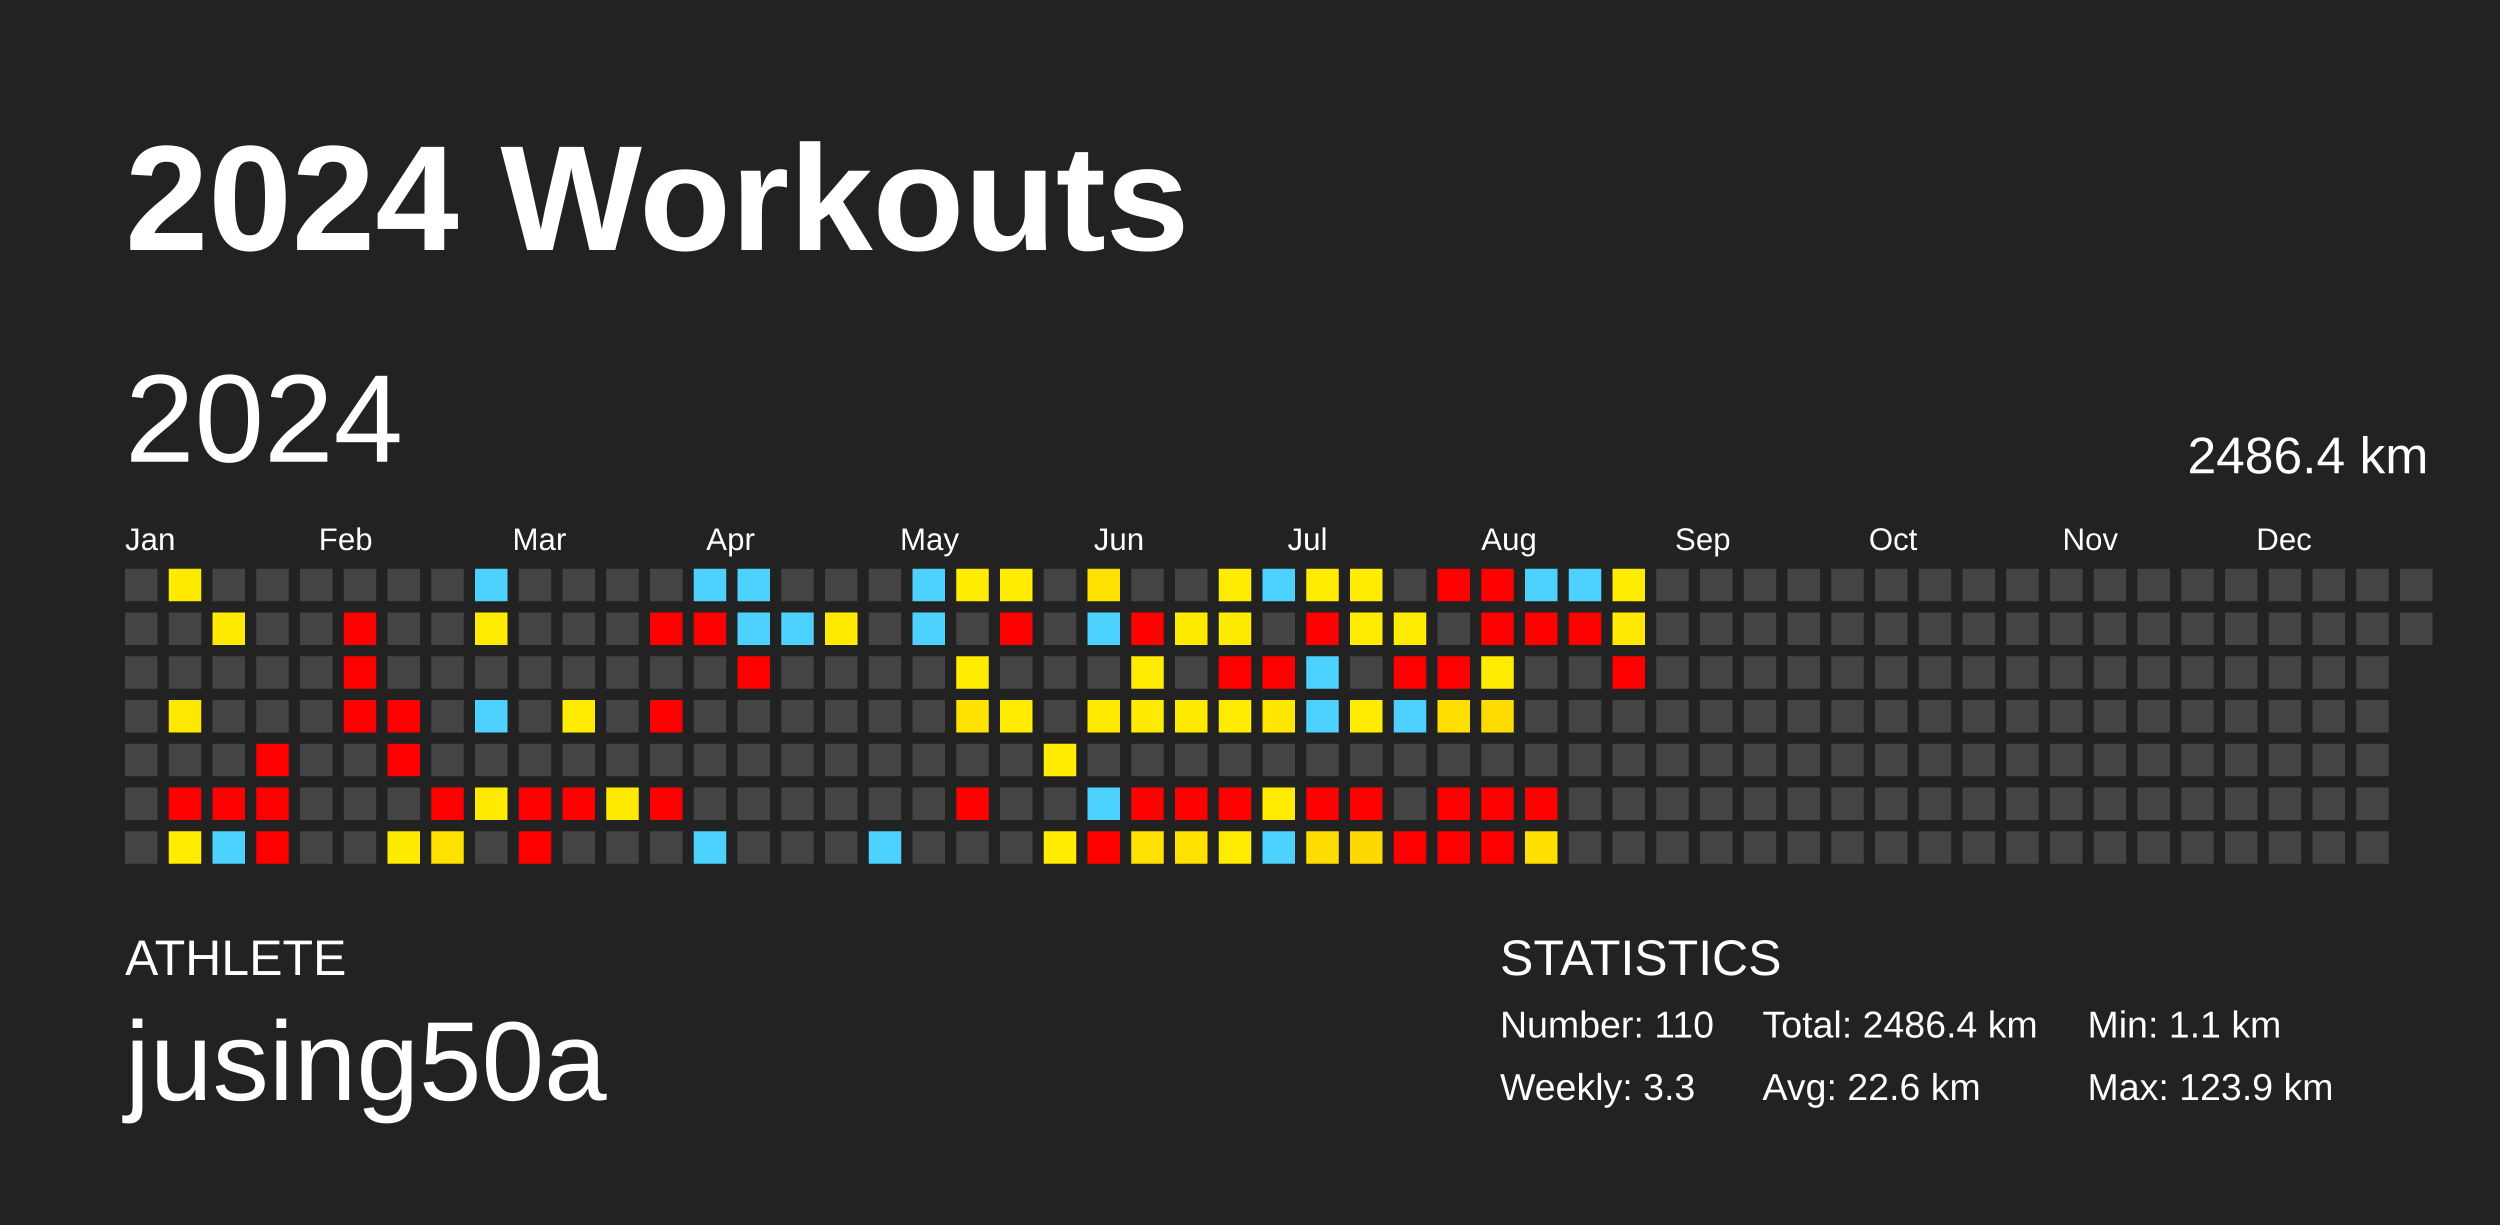
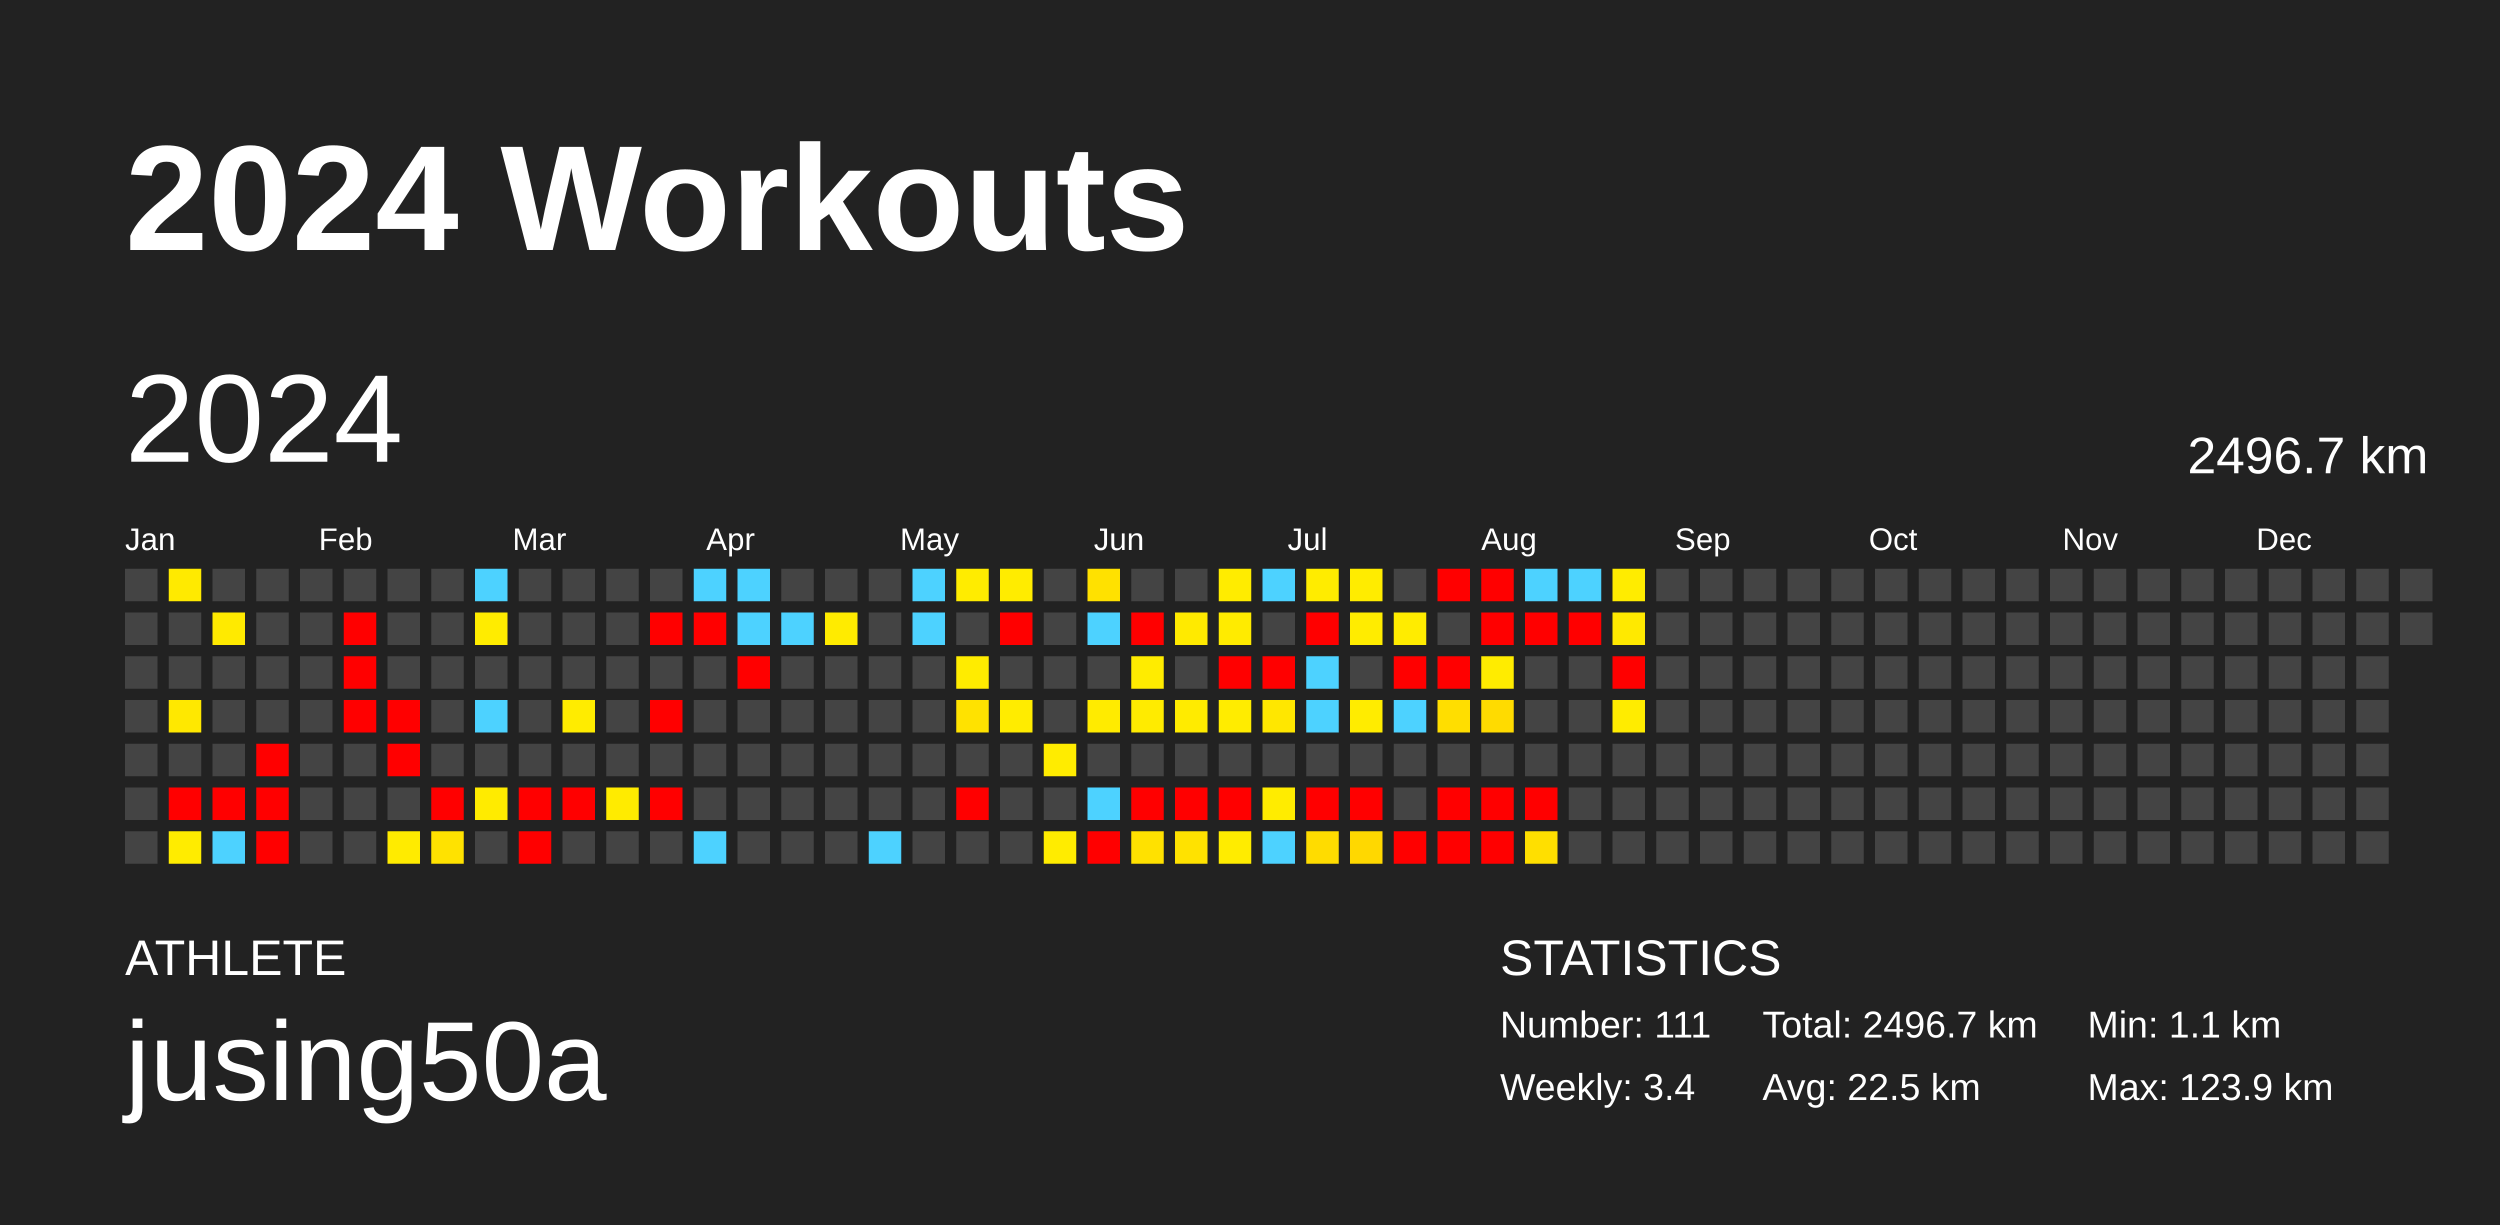
<svg xmlns="http://www.w3.org/2000/svg" baseProfile="full" height="98mm" version="1.1" viewBox="0,0,200,98" width="200mm">
  <defs />
  <rect fill="#222222" height="98" width="200" x="0" y="0" />
  <text fill="#FFFFFF" style="font-size:12px; font-family:Arial; font-weight:bold;" x="10" y="20">2024 Workouts</text>
  <text fill="#FFFFFF" style="font-size:4px; font-family:Arial" x="10" y="78">ATHLETE</text>
  <text fill="#FFFFFF" style="font-size:9px; font-family:Arial" x="10" y="88">jusing50a</text>
  <text fill="#FFFFFF" style="font-size:4px; font-family:Arial" x="120" y="78">STATISTICS</text>
-   <text fill="#FFFFFF" style="font-size:3px; font-family:Arial" x="120" y="83">Number: 110</text>
-   <text fill="#FFFFFF" style="font-size:3px; font-family:Arial" x="120" y="88">Weekly: 3.3</text>
-   <text fill="#FFFFFF" style="font-size:3px; font-family:Arial" x="141" y="83">Total: 2486.4 km</text>
-   <text fill="#FFFFFF" style="font-size:3px; font-family:Arial" x="141" y="88">Avg: 22.6 km</text>
+   <text fill="#FFFFFF" style="font-size:3px; font-family:Arial" x="120" y="83">Number: 111</text>
+   <text fill="#FFFFFF" style="font-size:3px; font-family:Arial" x="120" y="88">Weekly: 3.4</text>
+   <text fill="#FFFFFF" style="font-size:3px; font-family:Arial" x="141" y="83">Total: 2496.7 km</text>
+   <text fill="#FFFFFF" style="font-size:3px; font-family:Arial" x="141" y="88">Avg: 22.5 km</text>
  <text fill="#FFFFFF" style="font-size:3px; font-family:Arial" x="167" y="83">Min: 1.1 km</text>
  <text fill="#FFFFFF" style="font-size:3px; font-family:Arial" x="167" y="88">Max: 123.9 km</text>
  <text dominant-baseline="hanging" fill="#FFFFFF" style="font-size:10.0px; font-family:Arial;" x="10" y="30">2024</text>
-   <text dominant-baseline="hanging" fill="#FFFFFF" style="font-size:4.125px; font-family:Arial;" x="175" y="35">2486.4 km</text>
+   <text dominant-baseline="hanging" fill="#FFFFFF" style="font-size:4.125px; font-family:Arial;" x="175" y="35">2496.7 km</text>
  <text fill="#FFFFFF" style="font-size:2.5px; font-family:Arial" x="10.0" y="44">Jan</text>
  <text fill="#FFFFFF" style="font-size:2.5px; font-family:Arial" x="25.5" y="44">Feb</text>
  <text fill="#FFFFFF" style="font-size:2.5px; font-family:Arial" x="41.0" y="44">Mar</text>
  <text fill="#FFFFFF" style="font-size:2.5px; font-family:Arial" x="56.5" y="44">Apr</text>
  <text fill="#FFFFFF" style="font-size:2.5px; font-family:Arial" x="72.0" y="44">May</text>
  <text fill="#FFFFFF" style="font-size:2.5px; font-family:Arial" x="87.5" y="44">Jun</text>
  <text fill="#FFFFFF" style="font-size:2.5px; font-family:Arial" x="103.0" y="44">Jul</text>
  <text fill="#FFFFFF" style="font-size:2.5px; font-family:Arial" x="118.5" y="44">Aug</text>
  <text fill="#FFFFFF" style="font-size:2.5px; font-family:Arial" x="134.0" y="44">Sep</text>
  <text fill="#FFFFFF" style="font-size:2.5px; font-family:Arial" x="149.5" y="44">Oct</text>
  <text fill="#FFFFFF" style="font-size:2.5px; font-family:Arial" x="165.0" y="44">Nov</text>
  <text fill="#FFFFFF" style="font-size:2.5px; font-family:Arial" x="180.5" y="44">Dec</text>
  <rect fill="#444444" height="2.6" width="2.6" x="10.0" y="45.5" />
  <rect fill="#444444" height="2.6" width="2.6" x="10.0" y="49.0" />
  <rect fill="#444444" height="2.6" width="2.6" x="10.0" y="52.5" />
  <rect fill="#444444" height="2.6" width="2.6" x="10.0" y="56.0" />
  <rect fill="#444444" height="2.6" width="2.6" x="10.0" y="59.5" />
  <rect fill="#444444" height="2.6" width="2.6" x="10.0" y="63.0" />
  <rect fill="#444444" height="2.6" width="2.6" x="10.0" y="66.5" />
  <rect fill="#ffea00" height="2.6" width="2.6" x="13.5" y="45.5" />
  <rect fill="#444444" height="2.6" width="2.6" x="13.5" y="49.0" />
  <rect fill="#444444" height="2.6" width="2.6" x="13.5" y="52.5" />
  <rect fill="#ffe800" height="2.6" width="2.6" x="13.5" y="56.0" />
  <rect fill="#444444" height="2.6" width="2.6" x="13.5" y="59.5" />
  <rect fill="red" height="2.6" width="2.6" x="13.5" y="63.0" />
  <rect fill="#ffec00" height="2.6" width="2.6" x="13.5" y="66.5" />
  <rect fill="#444444" height="2.6" width="2.6" x="17.0" y="45.5" />
  <rect fill="#ffea00" height="2.6" width="2.6" x="17.0" y="49.0" />
  <rect fill="#444444" height="2.6" width="2.6" x="17.0" y="52.5" />
  <rect fill="#444444" height="2.6" width="2.6" x="17.0" y="56.0" />
  <rect fill="#444444" height="2.6" width="2.6" x="17.0" y="59.5" />
  <rect fill="red" height="2.6" width="2.6" x="17.0" y="63.0" />
  <rect fill="#4dd2ff" height="2.6" width="2.6" x="17.0" y="66.5" />
  <rect fill="#444444" height="2.6" width="2.6" x="20.5" y="45.5" />
  <rect fill="#444444" height="2.6" width="2.6" x="20.5" y="49.0" />
  <rect fill="#444444" height="2.6" width="2.6" x="20.5" y="52.5" />
  <rect fill="#444444" height="2.6" width="2.6" x="20.5" y="56.0" />
  <rect fill="red" height="2.6" width="2.6" x="20.5" y="59.5" />
  <rect fill="red" height="2.6" width="2.6" x="20.5" y="63.0" />
  <rect fill="red" height="2.6" width="2.6" x="20.5" y="66.5" />
  <rect fill="#444444" height="2.6" width="2.6" x="24.0" y="45.5" />
  <rect fill="#444444" height="2.6" width="2.6" x="24.0" y="49.0" />
  <rect fill="#444444" height="2.6" width="2.6" x="24.0" y="52.5" />
  <rect fill="#444444" height="2.6" width="2.6" x="24.0" y="56.0" />
  <rect fill="#444444" height="2.6" width="2.6" x="24.0" y="59.5" />
  <rect fill="#444444" height="2.6" width="2.6" x="24.0" y="63.0" />
  <rect fill="#444444" height="2.6" width="2.6" x="24.0" y="66.5" />
  <rect fill="#444444" height="2.6" width="2.6" x="27.5" y="45.5" />
  <rect fill="red" height="2.6" width="2.6" x="27.5" y="49.0" />
  <rect fill="red" height="2.6" width="2.6" x="27.5" y="52.5" />
  <rect fill="red" height="2.6" width="2.6" x="27.5" y="56.0" />
  <rect fill="#444444" height="2.6" width="2.6" x="27.5" y="59.5" />
  <rect fill="#444444" height="2.6" width="2.6" x="27.5" y="63.0" />
  <rect fill="#444444" height="2.6" width="2.6" x="27.5" y="66.5" />
  <rect fill="#444444" height="2.6" width="2.6" x="31.0" y="45.5" />
  <rect fill="#444444" height="2.6" width="2.6" x="31.0" y="49.0" />
  <rect fill="#444444" height="2.6" width="2.6" x="31.0" y="52.5" />
  <rect fill="red" height="2.6" width="2.6" x="31.0" y="56.0" />
  <rect fill="red" height="2.6" width="2.6" x="31.0" y="59.5" />
  <rect fill="#444444" height="2.6" width="2.6" x="31.0" y="63.0" />
  <rect fill="#ffeb00" height="2.6" width="2.6" x="31.0" y="66.5" />
  <rect fill="#444444" height="2.6" width="2.6" x="34.5" y="45.5" />
  <rect fill="#444444" height="2.6" width="2.6" x="34.5" y="49.0" />
  <rect fill="#444444" height="2.6" width="2.6" x="34.5" y="52.5" />
  <rect fill="#444444" height="2.6" width="2.6" x="34.5" y="56.0" />
  <rect fill="#444444" height="2.6" width="2.6" x="34.5" y="59.5" />
  <rect fill="red" height="2.6" width="2.6" x="34.5" y="63.0" />
  <rect fill="#ffe200" height="2.6" width="2.6" x="34.5" y="66.5" />
  <rect fill="#4dd2ff" height="2.6" width="2.6" x="38.0" y="45.5" />
  <rect fill="#ffec00" height="2.6" width="2.6" x="38.0" y="49.0" />
  <rect fill="#444444" height="2.6" width="2.6" x="38.0" y="52.5" />
  <rect fill="#4dd2ff" height="2.6" width="2.6" x="38.0" y="56.0" />
  <rect fill="#444444" height="2.6" width="2.6" x="38.0" y="59.5" />
  <rect fill="#ffeb00" height="2.6" width="2.6" x="38.0" y="63.0" />
  <rect fill="#444444" height="2.6" width="2.6" x="38.0" y="66.5" />
  <rect fill="#444444" height="2.6" width="2.6" x="41.5" y="45.5" />
  <rect fill="#444444" height="2.6" width="2.6" x="41.5" y="49.0" />
  <rect fill="#444444" height="2.6" width="2.6" x="41.5" y="52.5" />
  <rect fill="#444444" height="2.6" width="2.6" x="41.5" y="56.0" />
  <rect fill="#444444" height="2.6" width="2.6" x="41.5" y="59.5" />
  <rect fill="red" height="2.6" width="2.6" x="41.5" y="63.0" />
  <rect fill="red" height="2.6" width="2.6" x="41.5" y="66.5" />
  <rect fill="#444444" height="2.6" width="2.6" x="45.0" y="45.5" />
  <rect fill="#444444" height="2.6" width="2.6" x="45.0" y="49.0" />
  <rect fill="#444444" height="2.6" width="2.6" x="45.0" y="52.5" />
  <rect fill="#ffec00" height="2.6" width="2.6" x="45.0" y="56.0" />
  <rect fill="#444444" height="2.6" width="2.6" x="45.0" y="59.5" />
  <rect fill="red" height="2.6" width="2.6" x="45.0" y="63.0" />
  <rect fill="#444444" height="2.6" width="2.6" x="45.0" y="66.5" />
  <rect fill="#444444" height="2.6" width="2.6" x="48.5" y="45.5" />
  <rect fill="#444444" height="2.6" width="2.6" x="48.5" y="49.0" />
  <rect fill="#444444" height="2.6" width="2.6" x="48.5" y="52.5" />
  <rect fill="#444444" height="2.6" width="2.6" x="48.5" y="56.0" />
  <rect fill="#444444" height="2.6" width="2.6" x="48.5" y="59.5" />
  <rect fill="#ffeb00" height="2.6" width="2.6" x="48.5" y="63.0" />
  <rect fill="#444444" height="2.6" width="2.6" x="48.5" y="66.5" />
  <rect fill="#444444" height="2.6" width="2.6" x="52.0" y="45.5" />
  <rect fill="red" height="2.6" width="2.6" x="52.0" y="49.0" />
  <rect fill="#444444" height="2.6" width="2.6" x="52.0" y="52.5" />
  <rect fill="red" height="2.6" width="2.6" x="52.0" y="56.0" />
  <rect fill="#444444" height="2.6" width="2.6" x="52.0" y="59.5" />
  <rect fill="red" height="2.6" width="2.6" x="52.0" y="63.0" />
  <rect fill="#444444" height="2.6" width="2.6" x="52.0" y="66.5" />
  <rect fill="#4dd2ff" height="2.6" width="2.6" x="55.5" y="45.5" />
  <rect fill="red" height="2.6" width="2.6" x="55.5" y="49.0" />
  <rect fill="#444444" height="2.6" width="2.6" x="55.5" y="52.5" />
  <rect fill="#444444" height="2.6" width="2.6" x="55.5" y="56.0" />
  <rect fill="#444444" height="2.6" width="2.6" x="55.5" y="59.5" />
  <rect fill="#444444" height="2.6" width="2.6" x="55.5" y="63.0" />
  <rect fill="#4dd2ff" height="2.6" width="2.6" x="55.5" y="66.5" />
  <rect fill="#4dd2ff" height="2.6" width="2.6" x="59.0" y="45.5" />
  <rect fill="#4dd2ff" height="2.6" width="2.6" x="59.0" y="49.0" />
  <rect fill="red" height="2.6" width="2.6" x="59.0" y="52.5" />
  <rect fill="#444444" height="2.6" width="2.6" x="59.0" y="56.0" />
  <rect fill="#444444" height="2.6" width="2.6" x="59.0" y="59.5" />
  <rect fill="#444444" height="2.6" width="2.6" x="59.0" y="63.0" />
  <rect fill="#444444" height="2.6" width="2.6" x="59.0" y="66.5" />
  <rect fill="#444444" height="2.6" width="2.6" x="62.5" y="45.5" />
  <rect fill="#4dd2ff" height="2.6" width="2.6" x="62.5" y="49.0" />
  <rect fill="#444444" height="2.6" width="2.6" x="62.5" y="52.5" />
  <rect fill="#444444" height="2.6" width="2.6" x="62.5" y="56.0" />
  <rect fill="#444444" height="2.6" width="2.6" x="62.5" y="59.5" />
  <rect fill="#444444" height="2.6" width="2.6" x="62.5" y="63.0" />
  <rect fill="#444444" height="2.6" width="2.6" x="62.5" y="66.5" />
  <rect fill="#444444" height="2.6" width="2.6" x="66.0" y="45.5" />
  <rect fill="#ffeb00" height="2.6" width="2.6" x="66.0" y="49.0" />
  <rect fill="#444444" height="2.6" width="2.6" x="66.0" y="52.5" />
  <rect fill="#444444" height="2.6" width="2.6" x="66.0" y="56.0" />
  <rect fill="#444444" height="2.6" width="2.6" x="66.0" y="59.5" />
  <rect fill="#444444" height="2.6" width="2.6" x="66.0" y="63.0" />
  <rect fill="#444444" height="2.6" width="2.6" x="66.0" y="66.5" />
  <rect fill="#444444" height="2.6" width="2.6" x="69.5" y="45.5" />
  <rect fill="#444444" height="2.6" width="2.6" x="69.5" y="49.0" />
  <rect fill="#444444" height="2.6" width="2.6" x="69.5" y="52.5" />
  <rect fill="#444444" height="2.6" width="2.6" x="69.5" y="56.0" />
  <rect fill="#444444" height="2.6" width="2.6" x="69.5" y="59.5" />
  <rect fill="#444444" height="2.6" width="2.6" x="69.5" y="63.0" />
  <rect fill="#4dd2ff" height="2.6" width="2.6" x="69.5" y="66.5" />
  <rect fill="#4dd2ff" height="2.6" width="2.6" x="73.0" y="45.5" />
  <rect fill="#4dd2ff" height="2.6" width="2.6" x="73.0" y="49.0" />
  <rect fill="#444444" height="2.6" width="2.6" x="73.0" y="52.5" />
  <rect fill="#444444" height="2.6" width="2.6" x="73.0" y="56.0" />
  <rect fill="#444444" height="2.6" width="2.6" x="73.0" y="59.5" />
  <rect fill="#444444" height="2.6" width="2.6" x="73.0" y="63.0" />
  <rect fill="#444444" height="2.6" width="2.6" x="73.0" y="66.5" />
  <rect fill="#ffec00" height="2.6" width="2.6" x="76.5" y="45.5" />
  <rect fill="#444444" height="2.6" width="2.6" x="76.5" y="49.0" />
  <rect fill="#ffec00" height="2.6" width="2.6" x="76.5" y="52.5" />
  <rect fill="#ffe200" height="2.6" width="2.6" x="76.5" y="56.0" />
  <rect fill="#444444" height="2.6" width="2.6" x="76.5" y="59.5" />
  <rect fill="red" height="2.6" width="2.6" x="76.5" y="63.0" />
  <rect fill="#444444" height="2.6" width="2.6" x="76.5" y="66.5" />
  <rect fill="#ffec00" height="2.6" width="2.6" x="80.0" y="45.5" />
  <rect fill="red" height="2.6" width="2.6" x="80.0" y="49.0" />
  <rect fill="#444444" height="2.6" width="2.6" x="80.0" y="52.5" />
  <rect fill="#ffec00" height="2.6" width="2.6" x="80.0" y="56.0" />
  <rect fill="#444444" height="2.6" width="2.6" x="80.0" y="59.5" />
  <rect fill="#444444" height="2.6" width="2.6" x="80.0" y="63.0" />
  <rect fill="#444444" height="2.6" width="2.6" x="80.0" y="66.5" />
  <rect fill="#444444" height="2.6" width="2.6" x="83.5" y="45.5" />
  <rect fill="#444444" height="2.6" width="2.6" x="83.5" y="49.0" />
  <rect fill="#444444" height="2.6" width="2.6" x="83.5" y="52.5" />
  <rect fill="#444444" height="2.6" width="2.6" x="83.5" y="56.0" />
  <rect fill="#ffec00" height="2.6" width="2.6" x="83.5" y="59.5" />
  <rect fill="#444444" height="2.6" width="2.6" x="83.5" y="63.0" />
  <rect fill="#ffec00" height="2.6" width="2.6" x="83.5" y="66.5" />
  <rect fill="#ffe100" height="2.6" width="2.6" x="87.0" y="45.5" />
  <rect fill="#4dd2ff" height="2.6" width="2.6" x="87.0" y="49.0" />
  <rect fill="#444444" height="2.6" width="2.6" x="87.0" y="52.5" />
  <rect fill="#ffeb00" height="2.6" width="2.6" x="87.0" y="56.0" />
  <rect fill="#444444" height="2.6" width="2.6" x="87.0" y="59.5" />
  <rect fill="#4dd2ff" height="2.6" width="2.6" x="87.0" y="63.0" />
  <rect fill="red" height="2.6" width="2.6" x="87.0" y="66.5" />
  <rect fill="#444444" height="2.6" width="2.6" x="90.5" y="45.5" />
  <rect fill="red" height="2.6" width="2.6" x="90.5" y="49.0" />
  <rect fill="#ffec00" height="2.6" width="2.6" x="90.5" y="52.5" />
  <rect fill="#ffeb00" height="2.6" width="2.6" x="90.5" y="56.0" />
  <rect fill="#444444" height="2.6" width="2.6" x="90.5" y="59.5" />
  <rect fill="red" height="2.6" width="2.6" x="90.5" y="63.0" />
  <rect fill="#ffe100" height="2.6" width="2.6" x="90.5" y="66.5" />
  <rect fill="#444444" height="2.6" width="2.6" x="94.0" y="45.5" />
  <rect fill="#ffea00" height="2.6" width="2.6" x="94.0" y="49.0" />
  <rect fill="#444444" height="2.6" width="2.6" x="94.0" y="52.5" />
  <rect fill="#ffeb00" height="2.6" width="2.6" x="94.0" y="56.0" />
  <rect fill="#444444" height="2.6" width="2.6" x="94.0" y="59.5" />
  <rect fill="red" height="2.6" width="2.6" x="94.0" y="63.0" />
  <rect fill="#ffe200" height="2.6" width="2.6" x="94.0" y="66.5" />
  <rect fill="#ffec00" height="2.6" width="2.6" x="97.5" y="45.5" />
  <rect fill="#ffeb00" height="2.6" width="2.6" x="97.5" y="49.0" />
  <rect fill="red" height="2.6" width="2.6" x="97.5" y="52.5" />
  <rect fill="#ffec00" height="2.6" width="2.6" x="97.5" y="56.0" />
  <rect fill="#444444" height="2.6" width="2.6" x="97.5" y="59.5" />
  <rect fill="red" height="2.6" width="2.6" x="97.5" y="63.0" />
  <rect fill="#ffec00" height="2.6" width="2.6" x="97.5" y="66.5" />
  <rect fill="#4dd2ff" height="2.6" width="2.6" x="101.0" y="45.5" />
  <rect fill="#444444" height="2.6" width="2.6" x="101.0" y="49.0" />
  <rect fill="red" height="2.6" width="2.6" x="101.0" y="52.5" />
  <rect fill="#ffe700" height="2.6" width="2.6" x="101.0" y="56.0" />
  <rect fill="#444444" height="2.6" width="2.6" x="101.0" y="59.5" />
  <rect fill="#ffec00" height="2.6" width="2.6" x="101.0" y="63.0" />
  <rect fill="#4dd2ff" height="2.6" width="2.6" x="101.0" y="66.5" />
  <rect fill="#ffec00" height="2.6" width="2.6" x="104.5" y="45.5" />
  <rect fill="red" height="2.6" width="2.6" x="104.5" y="49.0" />
  <rect fill="#4dd2ff" height="2.6" width="2.6" x="104.5" y="52.5" />
  <rect fill="#4dd2ff" height="2.6" width="2.6" x="104.5" y="56.0" />
  <rect fill="#444444" height="2.6" width="2.6" x="104.5" y="59.5" />
  <rect fill="red" height="2.6" width="2.6" x="104.5" y="63.0" />
  <rect fill="#ffdc00" height="2.6" width="2.6" x="104.5" y="66.5" />
  <rect fill="#ffec00" height="2.6" width="2.6" x="108.0" y="45.5" />
  <rect fill="#ffec00" height="2.6" width="2.6" x="108.0" y="49.0" />
  <rect fill="#444444" height="2.6" width="2.6" x="108.0" y="52.5" />
  <rect fill="#ffec00" height="2.6" width="2.6" x="108.0" y="56.0" />
  <rect fill="#444444" height="2.6" width="2.6" x="108.0" y="59.5" />
  <rect fill="red" height="2.6" width="2.6" x="108.0" y="63.0" />
  <rect fill="#ffd800" height="2.6" width="2.6" x="108.0" y="66.5" />
  <rect fill="#444444" height="2.6" width="2.6" x="111.5" y="45.5" />
  <rect fill="#ffec00" height="2.6" width="2.6" x="111.5" y="49.0" />
  <rect fill="red" height="2.6" width="2.6" x="111.5" y="52.5" />
  <rect fill="#4dd2ff" height="2.6" width="2.6" x="111.5" y="56.0" />
  <rect fill="#444444" height="2.6" width="2.6" x="111.5" y="59.5" />
  <rect fill="#444444" height="2.6" width="2.6" x="111.5" y="63.0" />
  <rect fill="red" height="2.6" width="2.6" x="111.5" y="66.5" />
  <rect fill="red" height="2.6" width="2.6" x="115.0" y="45.5" />
  <rect fill="#444444" height="2.6" width="2.6" x="115.0" y="49.0" />
  <rect fill="red" height="2.6" width="2.6" x="115.0" y="52.5" />
  <rect fill="#ffde00" height="2.6" width="2.6" x="115.0" y="56.0" />
  <rect fill="#444444" height="2.6" width="2.6" x="115.0" y="59.5" />
  <rect fill="red" height="2.6" width="2.6" x="115.0" y="63.0" />
  <rect fill="red" height="2.6" width="2.6" x="115.0" y="66.5" />
  <rect fill="red" height="2.6" width="2.6" x="118.5" y="45.5" />
  <rect fill="red" height="2.6" width="2.6" x="118.5" y="49.0" />
  <rect fill="#ffec00" height="2.6" width="2.6" x="118.5" y="52.5" />
  <rect fill="#ffdb00" height="2.6" width="2.6" x="118.5" y="56.0" />
  <rect fill="#444444" height="2.6" width="2.6" x="118.5" y="59.5" />
  <rect fill="red" height="2.6" width="2.6" x="118.5" y="63.0" />
  <rect fill="red" height="2.6" width="2.6" x="118.5" y="66.5" />
  <rect fill="#4dd2ff" height="2.6" width="2.6" x="122.0" y="45.5" />
  <rect fill="red" height="2.6" width="2.6" x="122.0" y="49.0" />
  <rect fill="#444444" height="2.6" width="2.6" x="122.0" y="52.5" />
  <rect fill="#444444" height="2.6" width="2.6" x="122.0" y="56.0" />
  <rect fill="#444444" height="2.6" width="2.6" x="122.0" y="59.5" />
  <rect fill="red" height="2.6" width="2.6" x="122.0" y="63.0" />
  <rect fill="#ffdf00" height="2.6" width="2.6" x="122.0" y="66.5" />
  <rect fill="#4dd2ff" height="2.6" width="2.6" x="125.5" y="45.5" />
  <rect fill="red" height="2.6" width="2.6" x="125.5" y="49.0" />
  <rect fill="#444444" height="2.6" width="2.6" x="125.5" y="52.5" />
  <rect fill="#444444" height="2.6" width="2.6" x="125.5" y="56.0" />
  <rect fill="#444444" height="2.6" width="2.6" x="125.5" y="59.5" />
  <rect fill="#444444" height="2.6" width="2.6" x="125.5" y="63.0" />
  <rect fill="#444444" height="2.6" width="2.6" x="125.5" y="66.5" />
  <rect fill="#ffec00" height="2.6" width="2.6" x="129.0" y="45.5" />
  <rect fill="#ffe900" height="2.6" width="2.6" x="129.0" y="49.0" />
  <rect fill="red" height="2.6" width="2.6" x="129.0" y="52.5" />
-   <rect fill="#444444" height="2.6" width="2.6" x="129.0" y="56.0" />
+   <rect fill="#ffec00" height="2.6" width="2.6" x="129.0" y="56.0" />
  <rect fill="#444444" height="2.6" width="2.6" x="129.0" y="59.5" />
  <rect fill="#444444" height="2.6" width="2.6" x="129.0" y="63.0" />
  <rect fill="#444444" height="2.6" width="2.6" x="129.0" y="66.5" />
  <rect fill="#444444" height="2.6" width="2.6" x="132.5" y="45.5" />
  <rect fill="#444444" height="2.6" width="2.6" x="132.5" y="49.0" />
  <rect fill="#444444" height="2.6" width="2.6" x="132.5" y="52.5" />
  <rect fill="#444444" height="2.6" width="2.6" x="132.5" y="56.0" />
  <rect fill="#444444" height="2.6" width="2.6" x="132.5" y="59.5" />
  <rect fill="#444444" height="2.6" width="2.6" x="132.5" y="63.0" />
  <rect fill="#444444" height="2.6" width="2.6" x="132.5" y="66.5" />
  <rect fill="#444444" height="2.6" width="2.6" x="136.0" y="45.5" />
  <rect fill="#444444" height="2.6" width="2.6" x="136.0" y="49.0" />
  <rect fill="#444444" height="2.6" width="2.6" x="136.0" y="52.5" />
  <rect fill="#444444" height="2.6" width="2.6" x="136.0" y="56.0" />
  <rect fill="#444444" height="2.6" width="2.6" x="136.0" y="59.5" />
  <rect fill="#444444" height="2.6" width="2.6" x="136.0" y="63.0" />
  <rect fill="#444444" height="2.6" width="2.6" x="136.0" y="66.5" />
  <rect fill="#444444" height="2.6" width="2.6" x="139.5" y="45.5" />
  <rect fill="#444444" height="2.6" width="2.6" x="139.5" y="49.0" />
  <rect fill="#444444" height="2.6" width="2.6" x="139.5" y="52.5" />
  <rect fill="#444444" height="2.6" width="2.6" x="139.5" y="56.0" />
  <rect fill="#444444" height="2.6" width="2.6" x="139.5" y="59.5" />
  <rect fill="#444444" height="2.6" width="2.6" x="139.5" y="63.0" />
  <rect fill="#444444" height="2.6" width="2.6" x="139.5" y="66.5" />
  <rect fill="#444444" height="2.6" width="2.6" x="143.0" y="45.5" />
  <rect fill="#444444" height="2.6" width="2.6" x="143.0" y="49.0" />
  <rect fill="#444444" height="2.6" width="2.6" x="143.0" y="52.5" />
  <rect fill="#444444" height="2.6" width="2.6" x="143.0" y="56.0" />
  <rect fill="#444444" height="2.6" width="2.6" x="143.0" y="59.5" />
  <rect fill="#444444" height="2.6" width="2.6" x="143.0" y="63.0" />
  <rect fill="#444444" height="2.6" width="2.6" x="143.0" y="66.5" />
  <rect fill="#444444" height="2.6" width="2.6" x="146.5" y="45.5" />
  <rect fill="#444444" height="2.6" width="2.6" x="146.5" y="49.0" />
  <rect fill="#444444" height="2.6" width="2.6" x="146.5" y="52.5" />
  <rect fill="#444444" height="2.6" width="2.6" x="146.5" y="56.0" />
  <rect fill="#444444" height="2.6" width="2.6" x="146.5" y="59.5" />
  <rect fill="#444444" height="2.6" width="2.6" x="146.5" y="63.0" />
  <rect fill="#444444" height="2.6" width="2.6" x="146.5" y="66.5" />
  <rect fill="#444444" height="2.6" width="2.6" x="150.0" y="45.5" />
  <rect fill="#444444" height="2.6" width="2.6" x="150.0" y="49.0" />
  <rect fill="#444444" height="2.6" width="2.6" x="150.0" y="52.5" />
  <rect fill="#444444" height="2.6" width="2.6" x="150.0" y="56.0" />
  <rect fill="#444444" height="2.6" width="2.6" x="150.0" y="59.5" />
  <rect fill="#444444" height="2.6" width="2.6" x="150.0" y="63.0" />
  <rect fill="#444444" height="2.6" width="2.6" x="150.0" y="66.5" />
  <rect fill="#444444" height="2.6" width="2.6" x="153.5" y="45.5" />
  <rect fill="#444444" height="2.6" width="2.6" x="153.5" y="49.0" />
  <rect fill="#444444" height="2.6" width="2.6" x="153.5" y="52.5" />
  <rect fill="#444444" height="2.6" width="2.6" x="153.5" y="56.0" />
  <rect fill="#444444" height="2.6" width="2.6" x="153.5" y="59.5" />
  <rect fill="#444444" height="2.6" width="2.6" x="153.5" y="63.0" />
  <rect fill="#444444" height="2.6" width="2.6" x="153.5" y="66.5" />
  <rect fill="#444444" height="2.6" width="2.6" x="157.0" y="45.5" />
  <rect fill="#444444" height="2.6" width="2.6" x="157.0" y="49.0" />
  <rect fill="#444444" height="2.6" width="2.6" x="157.0" y="52.5" />
  <rect fill="#444444" height="2.6" width="2.6" x="157.0" y="56.0" />
  <rect fill="#444444" height="2.6" width="2.6" x="157.0" y="59.5" />
  <rect fill="#444444" height="2.6" width="2.6" x="157.0" y="63.0" />
  <rect fill="#444444" height="2.6" width="2.6" x="157.0" y="66.5" />
  <rect fill="#444444" height="2.6" width="2.6" x="160.5" y="45.5" />
  <rect fill="#444444" height="2.6" width="2.6" x="160.5" y="49.0" />
  <rect fill="#444444" height="2.6" width="2.6" x="160.5" y="52.5" />
  <rect fill="#444444" height="2.6" width="2.6" x="160.5" y="56.0" />
  <rect fill="#444444" height="2.6" width="2.6" x="160.5" y="59.5" />
  <rect fill="#444444" height="2.6" width="2.6" x="160.5" y="63.0" />
  <rect fill="#444444" height="2.6" width="2.6" x="160.5" y="66.5" />
  <rect fill="#444444" height="2.6" width="2.6" x="164.0" y="45.5" />
  <rect fill="#444444" height="2.6" width="2.6" x="164.0" y="49.0" />
  <rect fill="#444444" height="2.6" width="2.6" x="164.0" y="52.5" />
  <rect fill="#444444" height="2.6" width="2.6" x="164.0" y="56.0" />
  <rect fill="#444444" height="2.6" width="2.6" x="164.0" y="59.5" />
  <rect fill="#444444" height="2.6" width="2.6" x="164.0" y="63.0" />
  <rect fill="#444444" height="2.6" width="2.6" x="164.0" y="66.5" />
  <rect fill="#444444" height="2.6" width="2.6" x="167.5" y="45.5" />
  <rect fill="#444444" height="2.6" width="2.6" x="167.5" y="49.0" />
  <rect fill="#444444" height="2.6" width="2.6" x="167.5" y="52.5" />
  <rect fill="#444444" height="2.6" width="2.6" x="167.5" y="56.0" />
  <rect fill="#444444" height="2.6" width="2.6" x="167.5" y="59.5" />
  <rect fill="#444444" height="2.6" width="2.6" x="167.5" y="63.0" />
  <rect fill="#444444" height="2.6" width="2.6" x="167.5" y="66.5" />
  <rect fill="#444444" height="2.6" width="2.6" x="171.0" y="45.5" />
  <rect fill="#444444" height="2.6" width="2.6" x="171.0" y="49.0" />
  <rect fill="#444444" height="2.6" width="2.6" x="171.0" y="52.5" />
  <rect fill="#444444" height="2.6" width="2.6" x="171.0" y="56.0" />
  <rect fill="#444444" height="2.6" width="2.6" x="171.0" y="59.5" />
  <rect fill="#444444" height="2.6" width="2.6" x="171.0" y="63.0" />
  <rect fill="#444444" height="2.6" width="2.6" x="171.0" y="66.5" />
  <rect fill="#444444" height="2.6" width="2.6" x="174.5" y="45.5" />
  <rect fill="#444444" height="2.6" width="2.6" x="174.5" y="49.0" />
  <rect fill="#444444" height="2.6" width="2.6" x="174.5" y="52.5" />
  <rect fill="#444444" height="2.6" width="2.6" x="174.5" y="56.0" />
  <rect fill="#444444" height="2.6" width="2.6" x="174.5" y="59.5" />
  <rect fill="#444444" height="2.6" width="2.6" x="174.5" y="63.0" />
  <rect fill="#444444" height="2.6" width="2.6" x="174.5" y="66.5" />
  <rect fill="#444444" height="2.6" width="2.6" x="178.0" y="45.5" />
  <rect fill="#444444" height="2.6" width="2.6" x="178.0" y="49.0" />
  <rect fill="#444444" height="2.6" width="2.6" x="178.0" y="52.5" />
  <rect fill="#444444" height="2.6" width="2.6" x="178.0" y="56.0" />
  <rect fill="#444444" height="2.6" width="2.6" x="178.0" y="59.5" />
  <rect fill="#444444" height="2.6" width="2.6" x="178.0" y="63.0" />
  <rect fill="#444444" height="2.6" width="2.6" x="178.0" y="66.5" />
  <rect fill="#444444" height="2.6" width="2.6" x="181.5" y="45.5" />
  <rect fill="#444444" height="2.6" width="2.6" x="181.5" y="49.0" />
  <rect fill="#444444" height="2.6" width="2.6" x="181.5" y="52.5" />
  <rect fill="#444444" height="2.6" width="2.6" x="181.5" y="56.0" />
  <rect fill="#444444" height="2.6" width="2.6" x="181.5" y="59.5" />
  <rect fill="#444444" height="2.6" width="2.6" x="181.5" y="63.0" />
  <rect fill="#444444" height="2.6" width="2.6" x="181.5" y="66.5" />
  <rect fill="#444444" height="2.6" width="2.6" x="185.0" y="45.5" />
  <rect fill="#444444" height="2.6" width="2.6" x="185.0" y="49.0" />
  <rect fill="#444444" height="2.6" width="2.6" x="185.0" y="52.5" />
  <rect fill="#444444" height="2.6" width="2.6" x="185.0" y="56.0" />
  <rect fill="#444444" height="2.6" width="2.6" x="185.0" y="59.5" />
  <rect fill="#444444" height="2.6" width="2.6" x="185.0" y="63.0" />
  <rect fill="#444444" height="2.6" width="2.6" x="185.0" y="66.5" />
  <rect fill="#444444" height="2.6" width="2.6" x="188.5" y="45.5" />
  <rect fill="#444444" height="2.6" width="2.6" x="188.5" y="49.0" />
  <rect fill="#444444" height="2.6" width="2.6" x="188.5" y="52.5" />
  <rect fill="#444444" height="2.6" width="2.6" x="188.5" y="56.0" />
  <rect fill="#444444" height="2.6" width="2.6" x="188.5" y="59.5" />
  <rect fill="#444444" height="2.6" width="2.6" x="188.5" y="63.0" />
  <rect fill="#444444" height="2.6" width="2.6" x="188.5" y="66.5" />
  <rect fill="#444444" height="2.6" width="2.6" x="192.0" y="45.5" />
  <rect fill="#444444" height="2.6" width="2.6" x="192.0" y="49.0" />
</svg>
